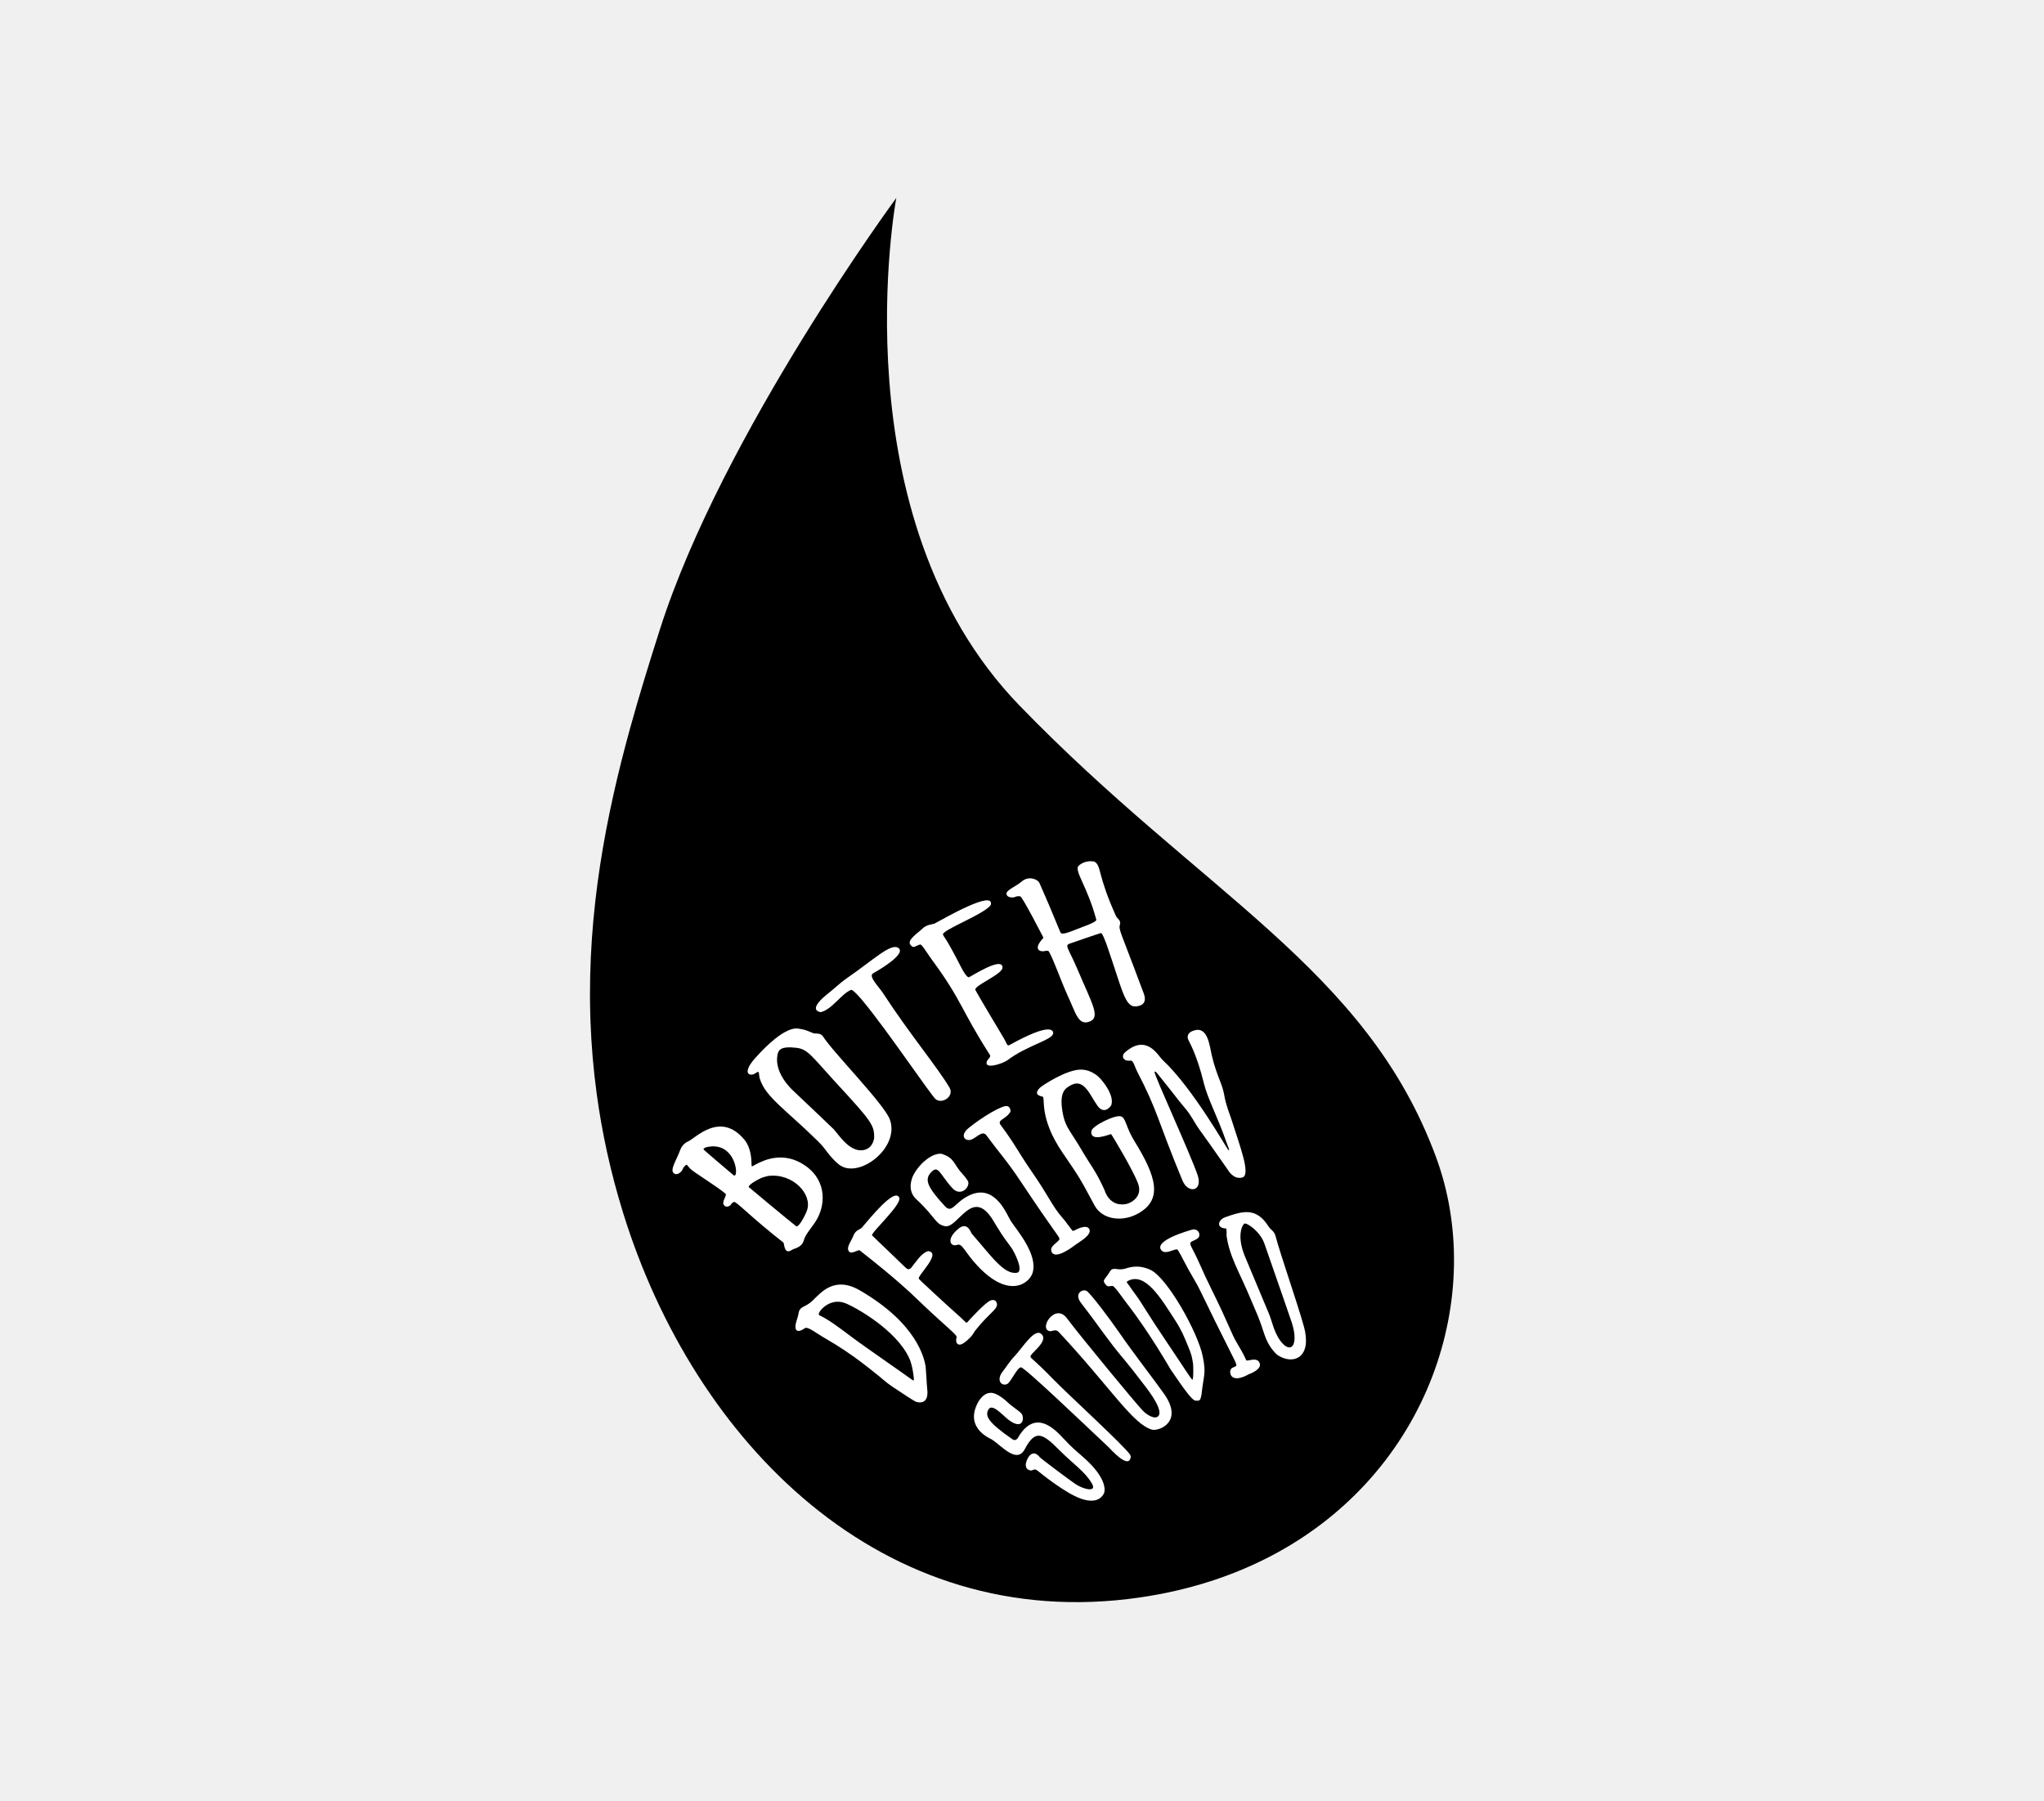
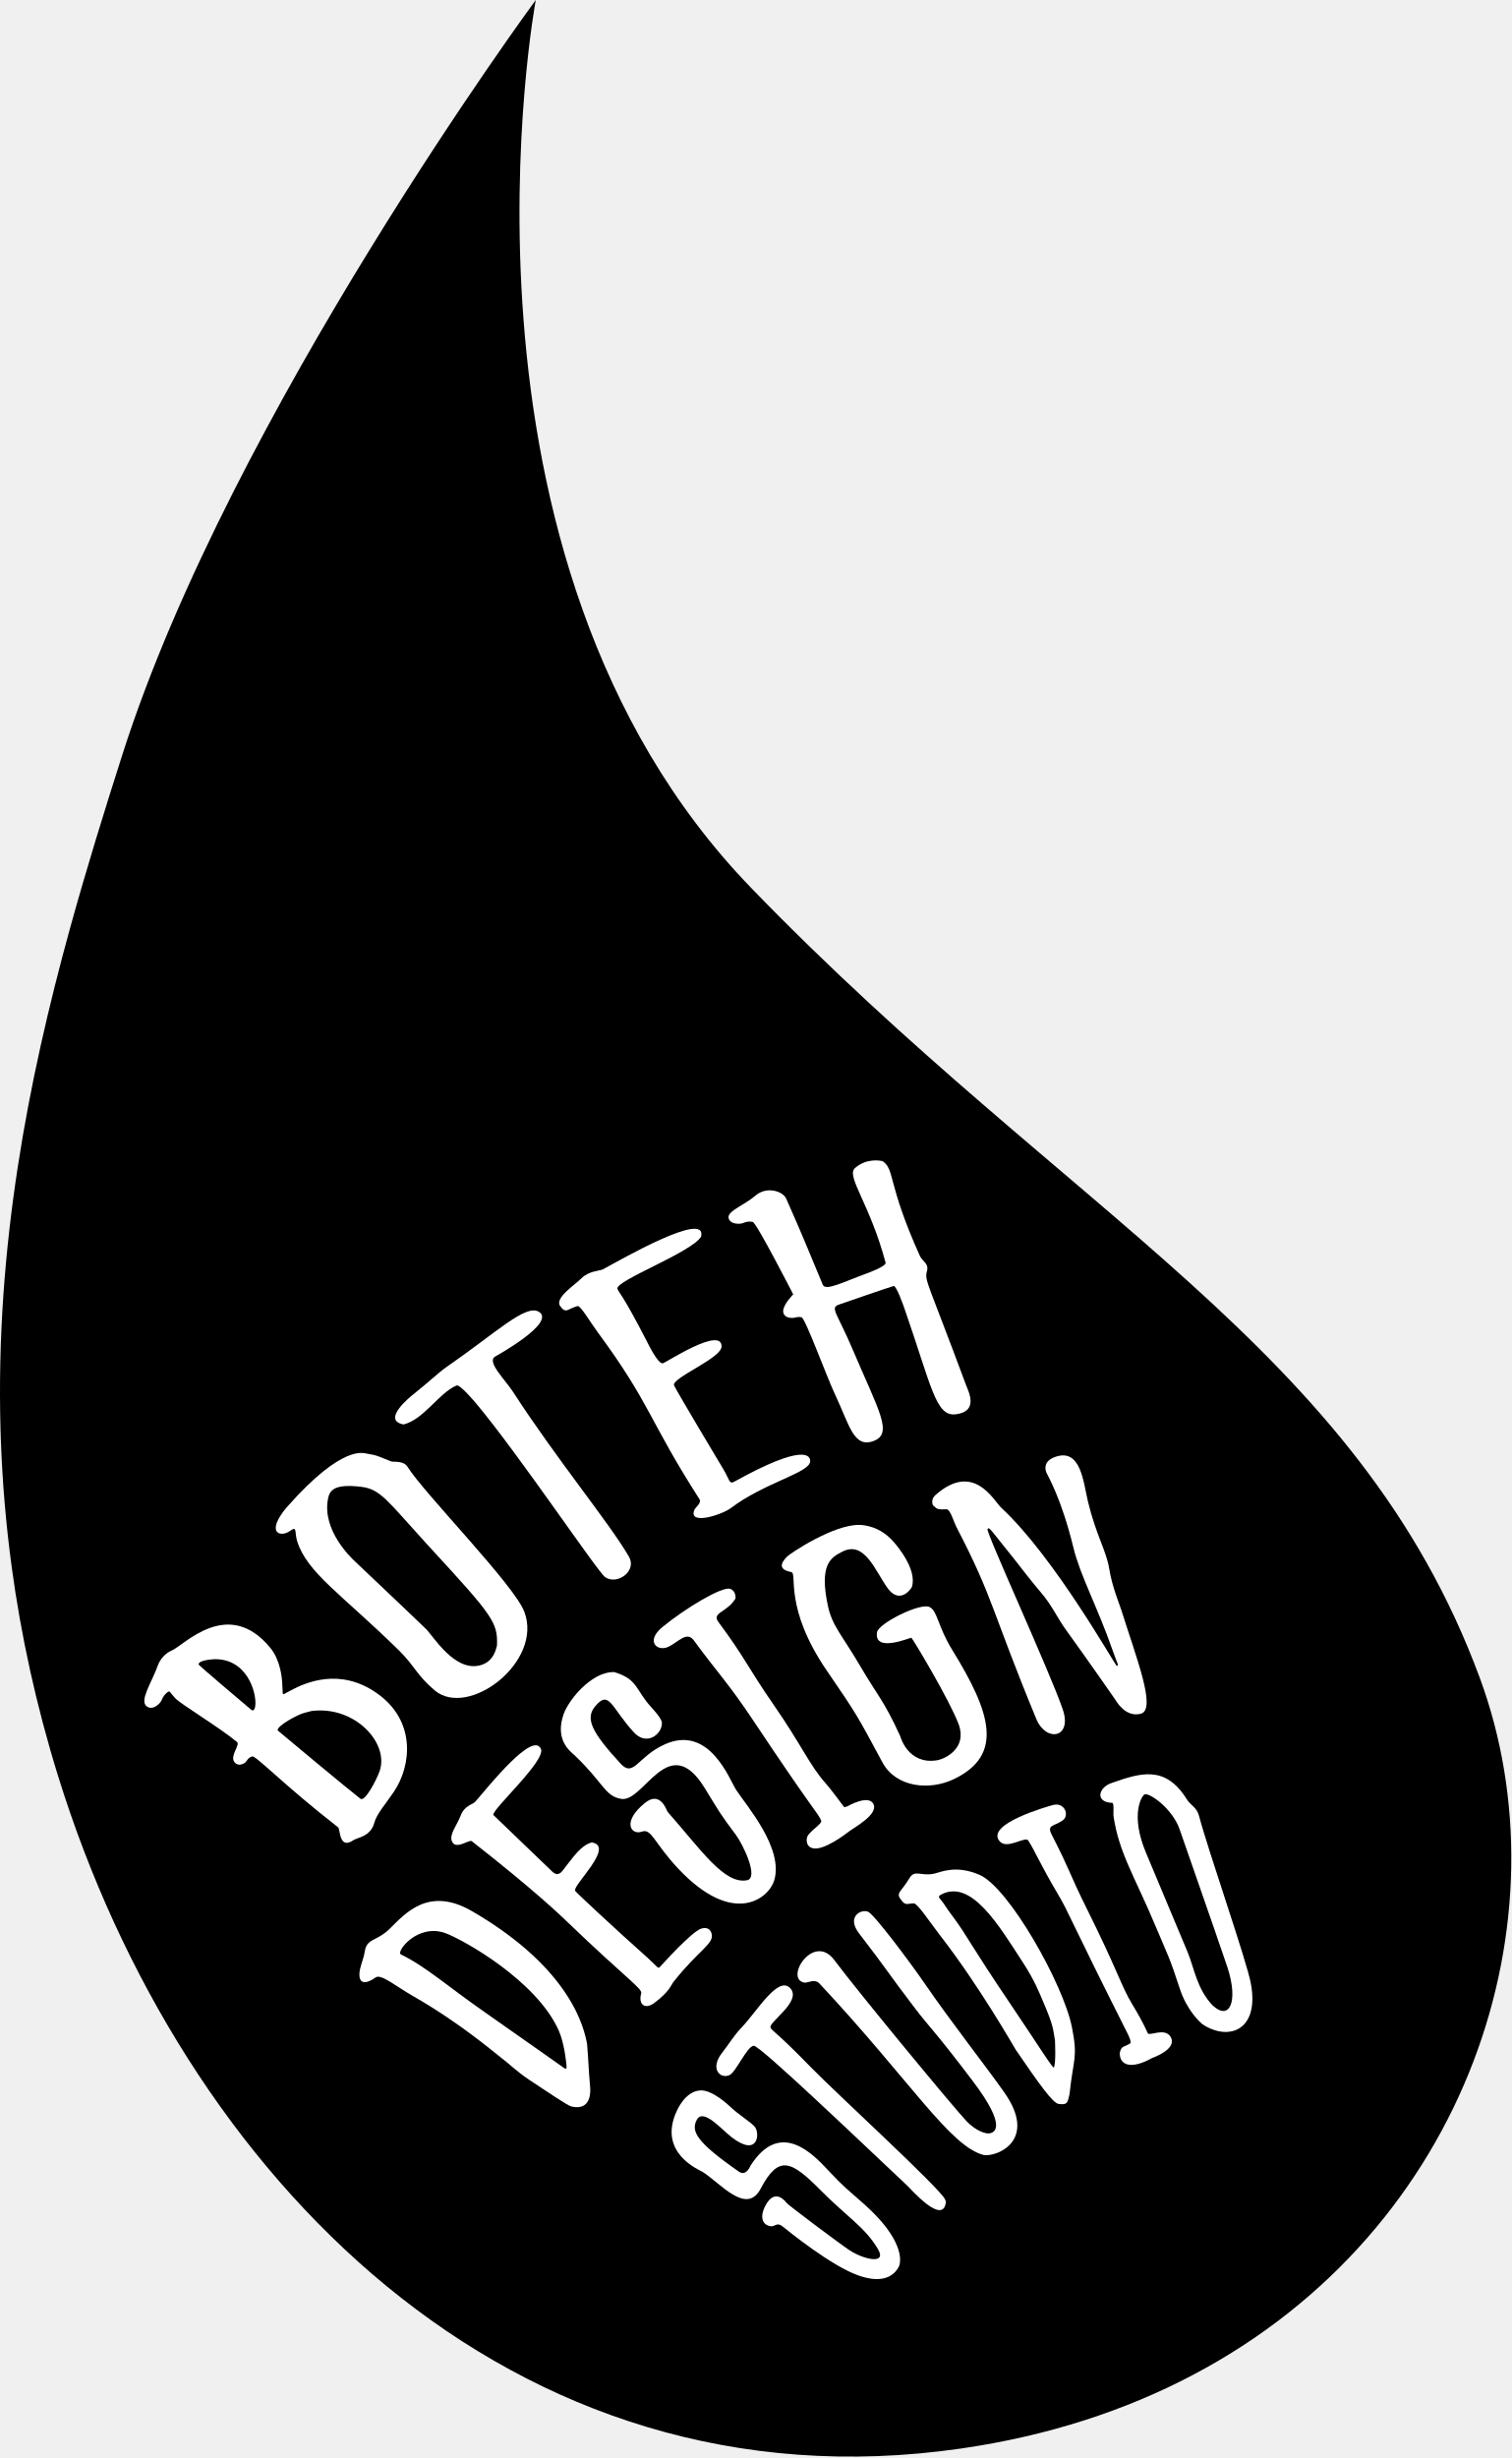
- <svg xmlns="http://www.w3.org/2000/svg" width="100%" height="100%" viewBox="0 0 2230 1965" version="1.1" xml:space="preserve" style="fill-rule:evenodd;clip-rule:evenodd;stroke-linejoin:round;stroke-miterlimit:2;">
-   <g transform="matrix(1,0,0,1,-4593.992,0)">
-     <g id="Standard" transform="matrix(1.529492,0,0,1.492372,6932.586,-95.5118)">
-       <rect x="-1529" y="64" width="1458" height="1316.078" style="fill:none;" />
+ <svg xmlns="http://www.w3.org/2000/svg" width="100%" height="100%" viewBox="0 0 943 1533" version="1.1" xml:space="preserve" style="fill-rule:evenodd;clip-rule:evenodd;stroke-linejoin:round;stroke-miterlimit:2;">
+   <g transform="matrix(1,0,0,1,-5237.662,-215.9803)">
+     <g transform="matrix(1.529492,0,0,1.492372,6932.586,-95.5118)">
      <path id="Termeh" d="M-1107.95,805.971C-1110.015,730.052 -1096.664,660.153 -1079.624,596.735C-1072.824,571.429 -1065.438,547.155 -1058.208,523.942C-1013.874,381.562 -889.666,208.723 -889.666,208.723C-889.666,208.723 -932.228,441.702 -801.863,579.755C-671.53,717.795 -554.635,771.523 -504.727,909.814C-468.616,1009.93 -508.61,1140.328 -621.927,1201.367C-649.115,1216.019 -680.538,1226.679 -716.15,1231.969C-900.12,1259.251 -1034.006,1117.72 -1084.457,951.004C-1093.482,921.188 -1099.602,892.112 -1103.359,863.797C-1105.756,845.737 -1107.191,827.987 -1107.807,810.552C-1107.861,809.022 -1107.909,807.495 -1107.95,805.971Z" />
+     </g>
+     <g transform="matrix(1.529492,0,0,1.492372,6932.586,-95.5118)">
      <g transform="matrix(0.522026,-0.375951,0.363297,0.529863,-2544.026,-255.338)">
        <g id="Studio" transform="matrix(0.873785,0,0,0.962992,941.5426,2862.391)">
          <path d="M431.129,566.065C430.574,563.88 427.731,552.691 432.681,537.925C439.867,516.491 439.168,516.484 444.39,494.604C452.818,459.286 453.27,440.12 465.666,417.682C466.224,416.671 471.522,410.99 470.339,410.174C460.112,403.114 468.502,396.513 478.013,398.971C500.063,404.668 518.025,409.779 516.468,436.946C516.181,441.94 519.12,445.035 516.776,450.831C507.493,473.782 484.566,548.107 477.372,562.566C462.548,592.36 439.155,585.426 431.129,566.065ZM445.231,559.844C448.632,575.037 462.257,568.1 470.096,544.85C470.306,544.23 483.331,503.185 499.527,450.711C504.049,436.059 496.704,418.478 493.23,418.003C490.845,417.677 476.1,423.487 469.647,450.144L452.692,521.036C450.116,531.86 442.72,544.724 445.231,559.844Z" style="fill:white;fill-opacity:1;" />
          <path d="M322.334,553.37C317.385,557.41 316.528,558.677 311.654,554.621C308.424,551.934 308.367,535.635 308.764,508.35C308.786,506.82 313.815,459.581 311.562,416.373C311,405.595 311.605,390.223 309.244,388.798C305.021,386.25 303.458,387.124 303.159,382.279C302.763,375.849 305.973,377.947 317.379,373.306C324.351,370.469 324.937,377.046 334.306,380.503C338.461,382.036 351.095,383.955 360.745,398.717C372.846,417.231 364.732,490.874 351.987,517.381C342.538,537.036 339.898,534.953 322.334,553.37ZM336.2,518.304C340.007,510.923 341.386,509.911 345.42,492.348C346.815,486.275 349.146,477.886 349.725,463.642C350.952,433.466 354.085,397.521 329.392,394.526C325.671,394.075 327.177,396.06 327.093,399.954C326.953,406.468 326.974,406.335 327.159,412.918C327.527,425.944 325.707,435.926 324.838,479.898C324.139,515.318 322.874,533.61 324.19,532.814C327.594,530.751 335.343,519.543 336.2,518.304Z" style="fill:white;fill-opacity:1;" />
          <path d="M245.338,553.751C228.668,536.091 232.66,484.779 219.119,396.369C218.412,391.757 212.253,391.632 210.623,390.207C199.477,380.46 237.094,365.816 237.871,389.235C238.805,417.417 247.356,517.036 249.28,528.679C250.596,536.64 254.923,543.04 258.229,544.263C261.013,545.292 271.374,547.958 269.874,509.039C268.273,467.471 266.515,461.91 265.894,447.182C264.566,415.69 265.43,415.844 263.914,384.207C263.237,370.093 275.404,371.472 278.402,375.805C281.042,379.62 282.314,420.421 282.108,437.476C281.729,468.747 283.989,506.903 283.963,527.472C283.915,566.755 252.313,559.97 245.338,553.751Z" style="fill:white;fill-opacity:1;" />
          <path d="M88.456,511.185C83.292,507.291 84.543,501.517 93.456,497.339C106.777,491.096 107.181,503.002 107.223,504.233C107.28,505.909 121.557,546.228 124.818,553.94C129.299,564.541 141.317,576.93 142.444,564.631C143.992,547.756 137.383,534.601 132.832,510.005C127.773,482.659 122.824,474.427 97.683,486.247C77.946,495.526 75.91,467.986 70.032,454.786C69.143,452.79 50.726,427.13 79.722,411.537C80.71,411.006 93.273,403.75 102.828,409.086C110.395,413.313 113.648,428.346 114.053,430.216C115.519,436.991 119.816,445.941 120.172,450.113C120.632,455.522 109.304,468.472 101.935,446.865C99.116,438.603 97.329,419.824 88.444,423.873C79.833,427.797 78.902,436.179 91.805,468.57C94.018,474.126 101.069,469.8 101.217,469.744C138.605,455.606 143.465,487.39 145.723,501.749C148.367,518.564 148.901,518.305 153.149,534.861C161.802,568.584 151.809,580.319 147.306,582.365C133.061,588.837 122.083,574.538 119.699,571.514C107.539,556.086 96.394,520.164 94.942,515.484C93.605,511.172 90.997,512.345 88.456,511.185Z" style="fill:white;fill-opacity:1;" />
          <path d="M369.593,550.255C373.799,546.677 374.346,548.707 379.883,548.993C381.453,549.075 382.387,543.256 382.473,542.72C396.331,456.351 398.203,454.076 399.449,439.202C401.337,416.642 403.76,407.445 404.242,398.485C404.446,394.69 387.352,395.564 386.764,387.641C385.666,372.867 430.307,387.345 433.894,388.508C442.18,391.195 439.814,400.788 433.097,400.717C425.211,400.634 421.854,396.714 420.664,404.637C416.579,431.834 415.077,431.355 410.562,458.659C403.01,504.33 398.632,514.161 397.595,528.388C396.44,544.243 394.727,549.42 394.711,550.279C394.668,552.567 407.538,553.553 406.849,561.022C405.965,570.592 386.899,565.433 386.85,565.429C370.03,563.911 364.202,557.307 369.593,550.255Z" style="fill:white;fill-opacity:1;" />
          <path d="M203.12,564.732C191.16,577.568 187.339,543.981 186.727,541.279C177.021,498.413 157.555,407.616 153.62,405.239C149.603,402.812 131.852,412.839 126.86,411.979C119.28,410.675 117.577,400.67 131.939,396.832C138.663,395.036 146.093,391.919 154.529,390.425C169.564,387.762 198.597,375.629 199.72,388.132C200.745,399.538 172.038,397.947 171.323,401.731C170.762,404.699 172.699,404.471 178.733,438.746C183.215,464.204 204.714,552.955 203.564,562.971L203.12,564.732Z" style="fill:white;fill-opacity:1;" />
        </g>
        <g id="Design" transform="matrix(0.873723,-0.010365,0.011423,0.962924,913.4471,2848.594)">
          <path d="M470.2,234.112C464.633,236.229 455.448,236.323 455.438,225.239C455.425,210.657 462.326,190.032 443.992,187.545C434.804,186.299 424.905,185.305 412.342,211.547C406.337,224.091 408.325,233.086 405.817,257.082C403.519,279.064 405.195,285.163 399.584,310.672C399.566,310.756 391.776,329.233 411.123,338.099C416.489,340.558 434.449,343.453 439.387,326.933C444.369,310.268 448.755,262.091 448.329,261.461C447.878,260.795 419.321,255.233 430.272,244.98C434.79,240.75 468.327,245.593 472.18,251.774C475.407,256.951 468.818,265.403 467.342,284.2C463.51,332.986 453.418,361.538 413.097,354.954C393.703,351.787 375.114,336.885 377.838,317.886C382.953,282.21 383.123,282.365 384.071,246.161C385.406,195.151 408.308,181.839 405.17,178.755C398.986,172.68 401.648,169.818 409.122,168.619C412.639,168.055 450.994,169.372 465.859,179.816C467.584,181.028 477.556,188.034 478.832,202.757C478.95,204.118 481.487,226.559 470.2,234.112Z" style="fill:white;fill-opacity:1;" />
          <path d="M518.71,201.26C517.955,198.149 517.059,197.932 519.102,195.396C519.369,195.065 520.6,193.535 523.955,193.244C560.878,190.039 555.765,219.168 557.258,225.97C567.827,274.134 557.271,356.721 558.203,357.214C559.712,358.013 559.258,356.662 562.392,346.999C571.906,317.672 575.036,293.954 582.98,275.993C597.028,244.229 598.431,227.15 599.076,224.597C599.328,223.599 601.033,216.856 610.839,219.396C630.314,224.439 616.77,244.41 611.367,256.512C601.703,278.162 601.294,290.389 595.184,301.52C589.292,312.253 586.008,325.139 584.825,328.4C573.284,360.222 563.321,396.638 551.975,392.623C541.077,388.768 542.815,376.18 542.85,374.508C543.425,347.143 543.431,321.804 543.432,317.22C543.434,307.112 545.654,299.194 544.514,286.999C543.61,277.323 543.196,262.689 543.123,261.465C541.462,233.404 542.171,231.358 539.972,232.2C537.606,233.106 516.006,334.201 507.493,359.736C501.005,379.193 483.425,371.166 487.704,354.596C507.594,277.554 513.804,272.79 522.325,219.362C523.059,214.761 526.419,206.759 524.082,205.316C521.199,203.537 521.199,203.774 518.71,201.26Z" style="fill:white;fill-opacity:1;" />
          <path d="M82.162,355.226C73.849,367.868 73.598,367.476 65.382,380.092C64.529,381.4 56.388,393.901 46.099,383.123C44.086,381.014 36.831,362.539 32.447,352.041C28.76,343.211 27.338,335.008 25.001,328.228C23.436,323.687 15.737,294.087 -0.524,261.329C-6.755,248.777 -10.063,236.213 -14.9,236.257C-15.812,236.265 -27.913,236.376 -24.203,229.655C-21.747,225.206 -14.543,221.951 -10.548,218.161C-3.221,211.208 0.405,217.153 14.097,215.322C29.186,213.303 55.424,206.77 70.676,238.036C105.43,309.281 86.418,346.822 82.162,355.226ZM60.996,358.466C62.031,356.84 69.083,345.767 71.125,336.613C79.093,300.892 53.445,250.579 45.709,239.83C33.571,222.966 7.888,230.195 9.927,233.641C19.433,249.71 23.755,268.546 35.242,298.539C47.958,331.74 57.565,357.791 58.426,359.883C58.516,360.1 59.142,361.621 60.996,358.466Z" style="fill:white;fill-opacity:1;" />
          <path d="M257.342,163.722C268.506,177.215 262.068,181.592 264.32,197.936C264.449,198.878 265.629,207.438 263.974,209.82C259.534,216.216 244.841,216.947 243.189,204.213C240.256,181.598 247.018,171.247 231.488,174.803C220.173,177.394 218.121,187.151 221.923,216.016C223.618,228.881 234.882,218.821 256.241,222.758C291.525,229.261 279.67,267.416 279.264,275.464C278.611,288.419 282.625,326.215 262.941,339.774C252.085,347.252 218.88,349.012 211.22,295.674C207.863,272.297 212.725,263.169 205.505,261.297C197.487,259.218 197.436,248.082 219.407,246.87C234.338,246.046 229.111,259.626 229.204,260.501C232.836,294.574 231.721,322.289 247.051,328.892C255.27,332.432 259.987,307.66 259.858,300.293C259.523,281.17 259.853,281.365 261.394,262.181C265.09,216.146 218.992,246.428 207.2,235.366C198.629,227.326 203.664,220.644 198.227,193.584C197.526,190.099 192.322,177.365 209.611,166.528C213.548,164.059 223.608,160.098 234.916,159.266C250.512,158.118 256.183,163.1 257.342,163.722Z" style="fill:white;fill-opacity:1;" />
          <path d="M171.131,247.557C183.634,258.781 141.121,263.332 140.557,267.292C140.323,268.935 148.957,306.8 149.738,310.225C150.146,312.014 150.198,311.946 154.997,332.55C156.962,340.988 156.204,342.347 158.304,341.931C161.522,341.293 191.933,335.265 199.042,337.209C199.662,337.378 205.349,338.933 203.225,344.059C200.483,350.679 189.051,347.769 160.016,355.344C157.278,356.058 153.478,359.109 139.496,359.29C131.039,359.399 129.272,353.759 135.965,348.899C138.714,346.904 133.147,334.072 122.724,281.656C121.401,275.002 116.655,251.135 100.442,199.833C99.758,197.67 86.398,198.587 88.735,191.731C90.316,187.097 98.992,185.124 104.759,181.587C111.397,177.516 116.705,180.327 119.426,179.732C135.355,176.249 183.81,163.871 180.95,176.735C179.069,185.194 125.456,190.497 124.449,194.048C124.429,194.119 134.921,246.715 135.219,248.002C135.292,248.315 135.877,250.845 137.408,251.376C140.539,252.462 140.533,251.483 154.72,247.963C166.153,245.125 170.498,247.394 171.131,247.557Z" style="fill:white;fill-opacity:1;" />
          <path d="M360.783,171.166C349.776,175.61 340.388,169.237 340.538,177.354C341.073,206.337 338.476,214.683 337.924,243.28C337.265,277.428 333.304,290.692 335.207,307.276C335.389,308.865 335.705,311.62 335.987,327.253L338.117,328.005C339.606,328.161 355.453,329.817 354.729,336.639C353.872,344.718 333.632,342.159 328.294,342.328C326.008,342.4 305.936,343.035 300.108,337.557C296.014,333.709 300.048,329.944 300.52,329.504C303.991,326.265 316.045,328.103 316.629,325.424C318.007,319.098 316.073,319.01 319.09,244.532C320.316,214.278 318.289,204.184 318.074,177.498C318.01,169.481 307.185,172.613 299.701,171.048C291.352,169.302 289.018,158.978 305.319,158.066C327.104,156.849 357.959,159.266 361.647,163.817C364.341,167.14 361.175,170.722 360.783,171.166Z" style="fill:white;fill-opacity:1;" />
        </g>
        <g id="Boteh" transform="matrix(0.872015,0.055576,-0.06125,0.961042,977.8257,2820.215)">
          <path d="M126.843,-32.74C134.314,-26.872 133.622,-26.448 139.748,-19.196C140.972,-17.746 147.846,-15.627 147.922,-10.25C148.227,11.163 169.567,94.438 165.554,113.473C158.125,148.711 89.77,154.799 79.658,126.913C74.13,111.67 76.527,106.061 72.583,91.634C58.418,39.815 44.702,15.106 50.683,-6.575C52.204,-12.088 56.574,-15.294 50.876,-14.868C44.045,-14.356 40.433,-17.694 41.981,-20.903C44.417,-25.953 56.369,-29.307 57.76,-29.697C115.905,-46.013 125.472,-33.44 126.843,-32.74ZM130.282,39.353C122.43,2.108 122.486,-6.996 111.641,-14.944C95.243,-26.962 89.986,-23.834 86.062,-19.91C70.268,-4.116 78.025,21.868 79.074,25.381C89.079,58.899 97.594,88.652 97.606,88.697C99.532,95.953 99.094,123.199 117.402,128.437C127.782,131.407 134.209,124.158 135.632,123.076C144.836,110.251 144.569,105.408 131.518,45.139C131.085,43.138 130.674,41.21 130.282,39.353Z" style="fill:white;fill-opacity:1;" />
          <path d="M-10.133,76.54C2.255,77.227 29.199,80.574 42.408,108.123C56.497,137.506 36.903,161.534 15.56,170.541C6.344,174.431 -3.628,177.113 -8.532,181.421C-16.122,188.089 -24.807,183.888 -28.105,184.058C-41.079,184.727 -32.14,173.129 -32.841,171.426C-50.855,127.678 -56.81,101.189 -59.574,100.694C-64.377,99.835 -64.254,102.681 -68.986,101.615C-69.422,101.517 -72.559,100.811 -72.761,97.496C-73.059,92.608 -62.439,89.895 -63.428,87.253C-69.061,72.193 -84.12,46.055 -85.372,40.384C-86.508,35.24 -85.656,34.157 -87.805,34.394C-94.323,35.113 -93.481,38.029 -100.01,38.392C-100.571,38.423 -104.823,38.659 -106.264,35.193C-108.729,29.263 -94.064,23.405 -83.889,15.894C-77.31,11.038 -70.457,11.938 -69.258,12.095C-59.53,13.373 -13.427,1.01 -6.755,45.181C-5.129,55.949 -11.335,66.855 -12.285,68.523C-16.075,75.318 -17.473,76.099 -15.651,76.27C-14.574,76.371 -12.655,76.401 -10.133,76.54ZM-34.02,44.561C-35.972,39.861 -39.62,35.458 -45.739,32.1C-46.628,31.654 -56.199,26.843 -57.883,29.454C-58.193,29.935 -43.607,70.116 -42.328,73.639C-40.139,79.668 -27.433,60.42 -34.02,44.561ZM-5.019,95.6L-10.586,94.057C-14.95,92.829 -32.517,91.863 -33.653,94.812C-33.697,94.926 -11.523,154.612 -8.022,162.853C-6.57,166.272 8.361,158.168 14.151,154.007C31.256,141.712 24.406,107.85 -5.019,95.6Z" style="fill:white;fill-opacity:1;" />
          <path d="M561.004,-18.856C565.697,-9.551 555.477,-4.873 548.189,48.456C547.623,52.601 551.139,55.859 546.824,59.594C541.451,64.245 543.347,65.518 527.852,138.025C526.801,142.942 525.923,158.056 510.195,151.499C496.66,145.856 505.708,127.264 518.58,72.786C518.882,71.508 522.313,56.988 520.344,56.461C516.181,55.349 484.482,49.039 479.349,47.971C471.977,46.435 474.921,51.436 470.527,78.635C463.431,122.551 464.006,140.698 448.744,137.992C433.367,135.265 439.801,120.473 442.397,98C443.917,84.841 452.986,43.743 450.893,42.054C447.632,39.422 446.985,40.847 443.534,38.348C439.508,35.432 441.562,32.489 441.86,32.062C444.502,28.276 454.454,26.069 454.454,26.069C454.454,26.069 458.884,-27.877 456.771,-29.553C451.811,-33.485 450.451,-30.654 445.392,-34.642C445.004,-34.947 441.814,-37.462 443.344,-40.46C445.437,-44.563 458.472,-42.031 468.463,-43.555C479.458,-45.232 487.327,-36.307 486.577,-31.139C482.052,0.046 481.756,-0.146 476.577,31.006C475.786,35.765 491.645,36.682 507.727,39.734C509.023,39.98 523.43,42.714 524.215,40.287C536.937,0.971 532.304,-23.001 541.145,-24.461C552.175,-26.282 559.741,-19.919 561.004,-18.856Z" style="fill:white;fill-opacity:1;" />
          <path d="M418.947,-39.148C406.99,-33.438 348.138,-44.124 346.841,-38.608C346.108,-35.492 348.11,-35.415 345.198,1.375C345.008,3.776 343.35,19.242 346.95,19.896C349.985,20.448 397.691,19.209 389.862,30.775C385.292,37.525 346.051,31.138 345.353,36.443C344.746,41.057 344.22,96.25 344.17,101.451C344.088,110.068 341.898,112.316 346.313,112.491C403.612,114.764 404.133,123.929 401.313,127.515C396.386,133.782 364.981,123.583 333.896,126.381C326.115,127.081 300.359,121.514 310.666,114.574C312.022,113.661 317.899,113.2 317.835,110.464C316.34,46.375 323.659,39.362 317.97,-20.582C317.099,-29.755 317.461,-42.157 315.344,-42.727C308.108,-44.676 305.09,-42.018 304.486,-48.763C303.883,-55.508 322.072,-55.734 328.212,-57.198C335.591,-58.958 342.98,-54.967 344.992,-54.86C359.903,-54.072 433.142,-52.302 418.947,-39.148Z" style="fill:white;fill-opacity:1;" />
          <path d="M161.582,-35.957C148.956,-46.418 177.359,-49.558 179.134,-49.754C191.815,-51.155 204.031,-53.441 209.903,-53.733C254.573,-55.954 284.116,-62.33 289.102,-52.814C295.541,-40.521 244.782,-42.731 244.308,-42.708C237.333,-42.359 242.085,-25.875 242.366,-16.18C243.948,38.41 252.517,91.854 251.895,118.461C251.635,129.612 233.619,130.791 229.241,121.856C226.543,116.35 222.156,21.81 214.96,-22.245C214.725,-23.686 212.174,-39.305 209.558,-39.677C195.707,-41.645 176.252,-31.695 161.582,-35.957Z" style="fill:white;fill-opacity:1;" />
        </g>
      </g>
    </g>
  </g>
</svg>
